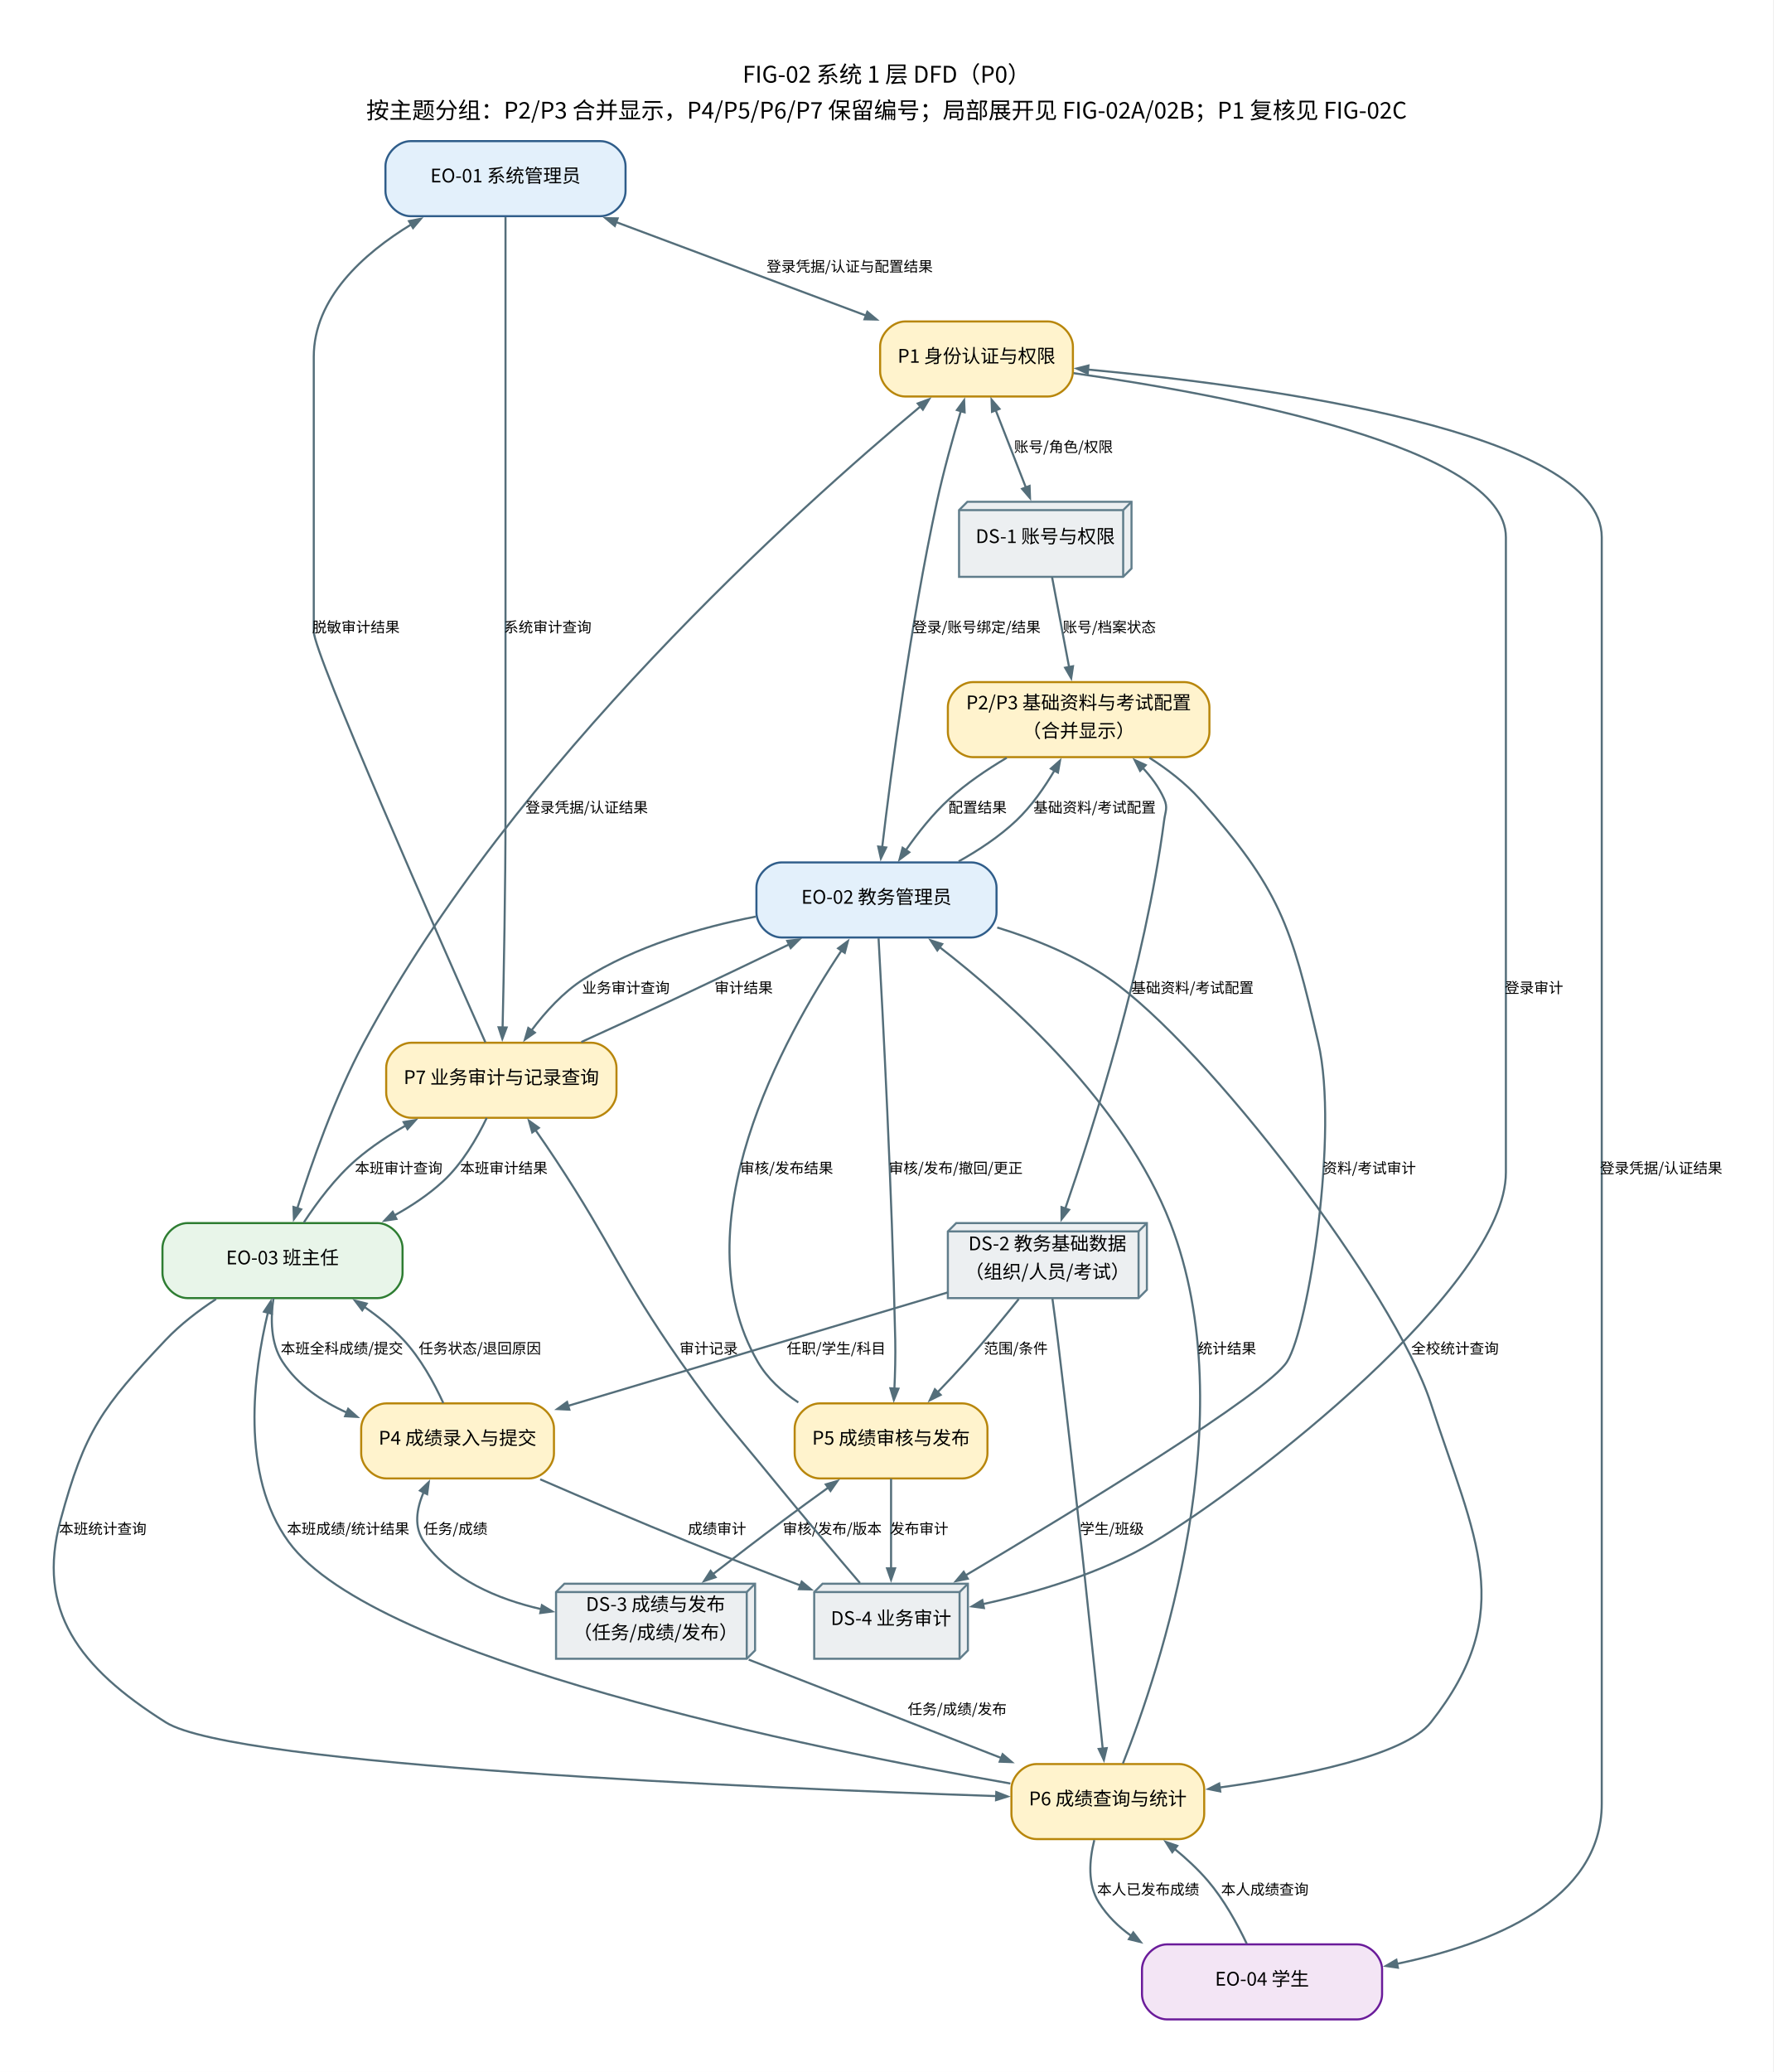
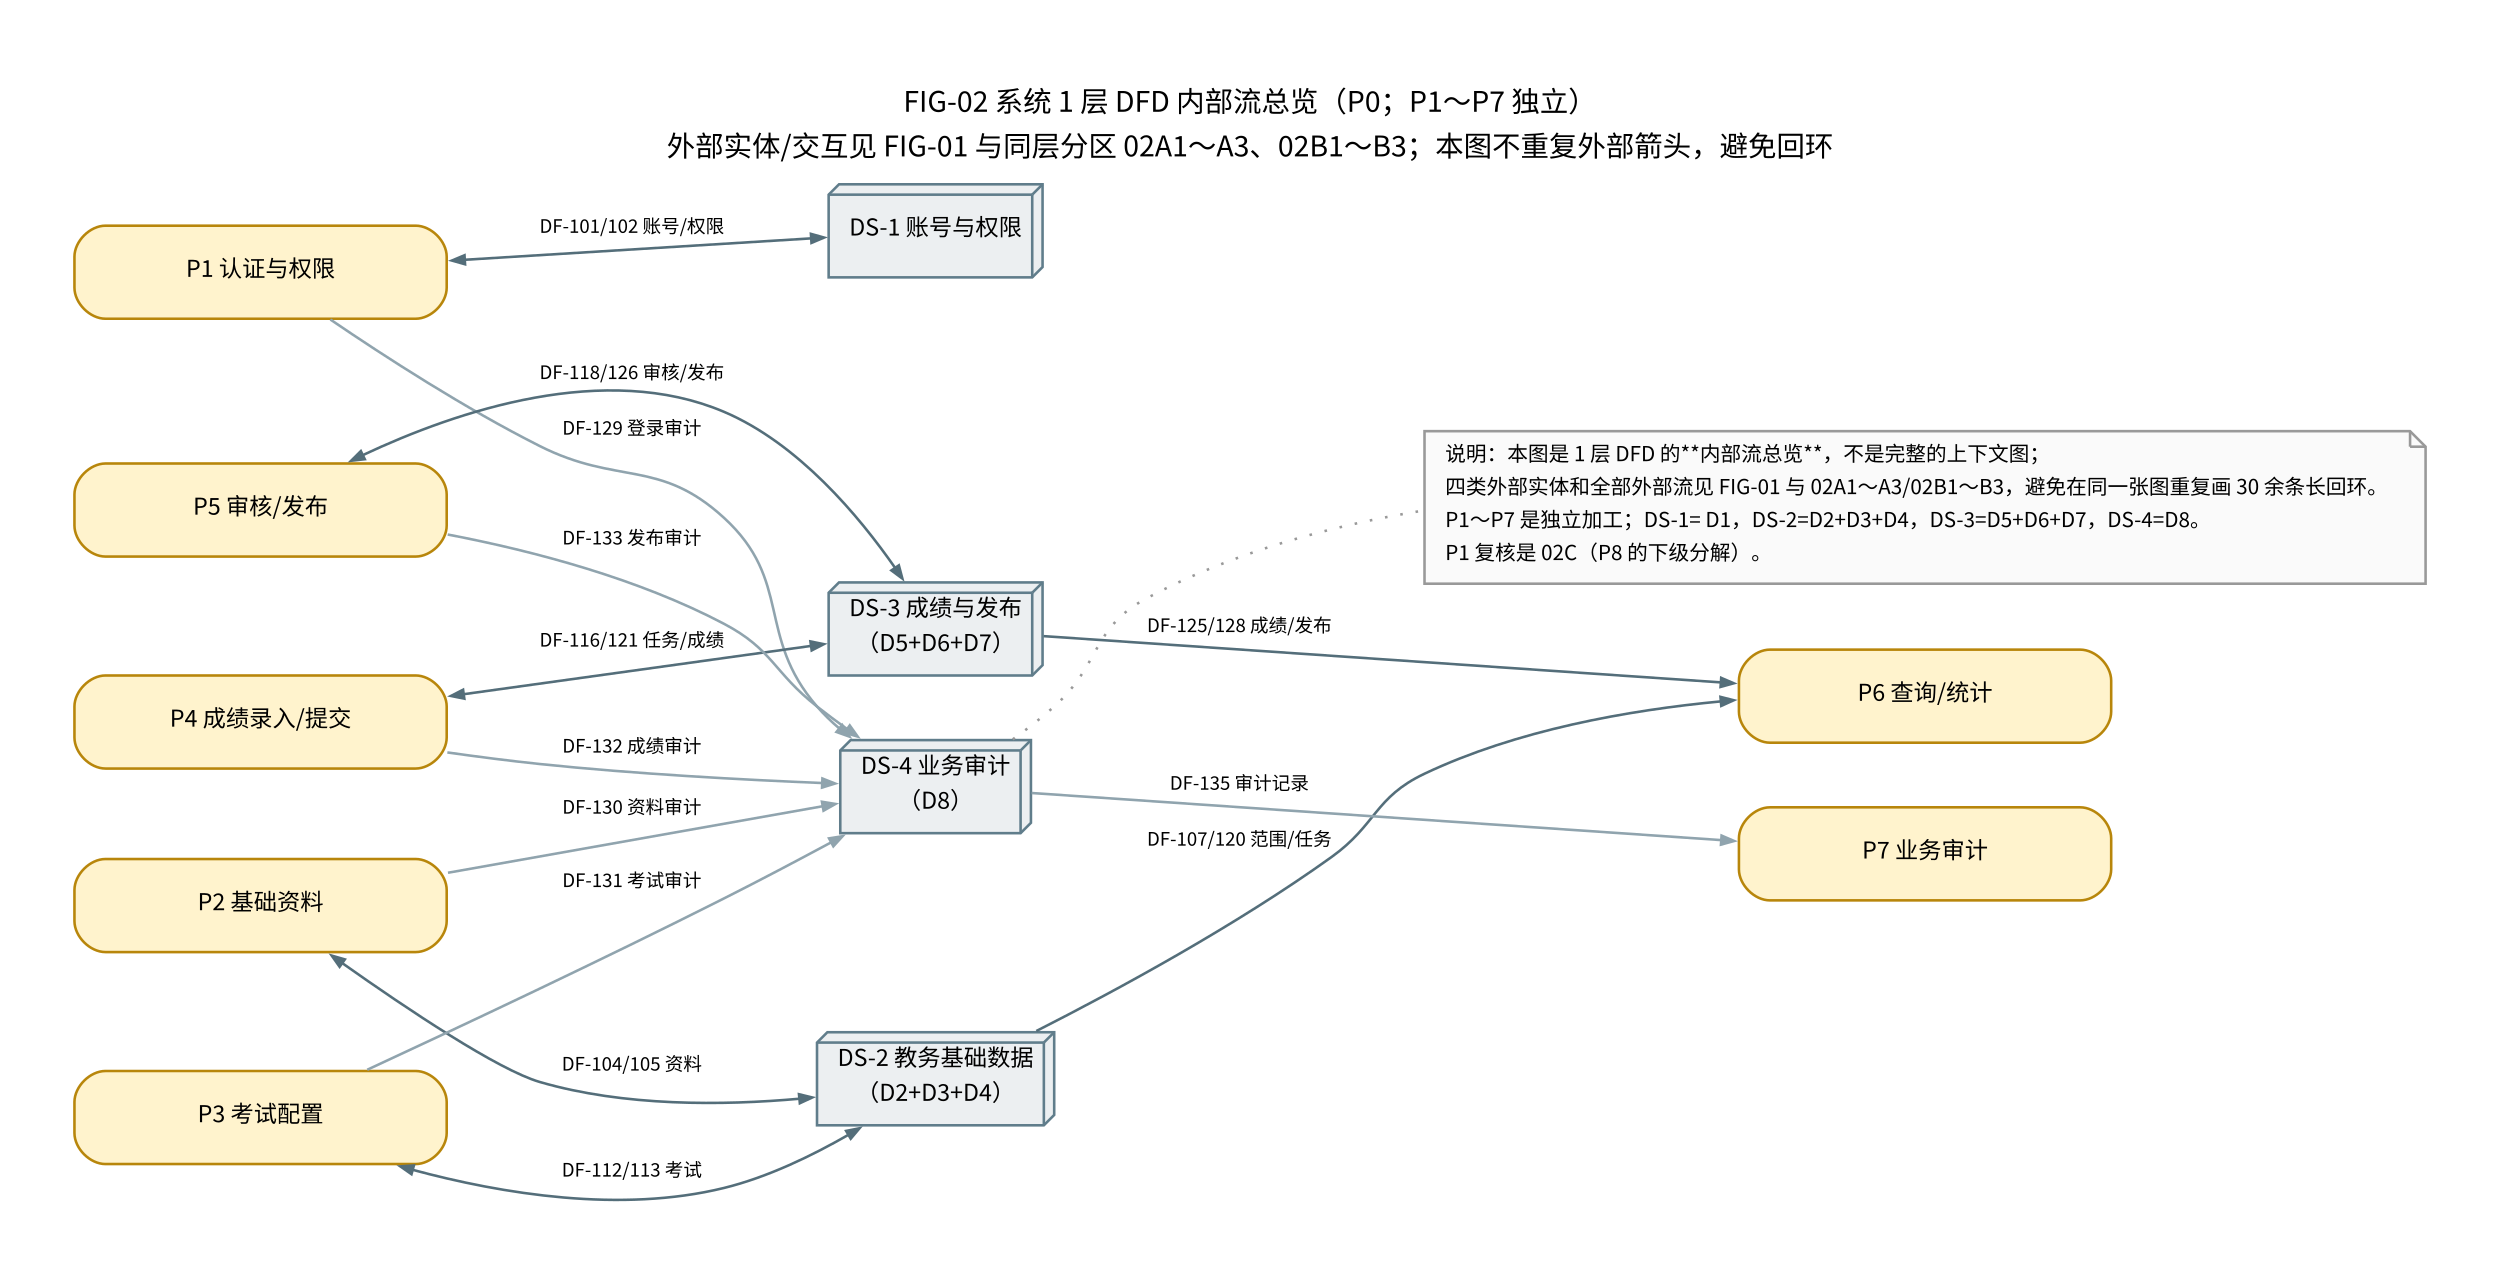
- <svg xmlns="http://www.w3.org/2000/svg" width="2600pt" height="3037pt" viewBox="0.00 0.00 2600.00 3037.00">
-   <g id="graph0" class="graph" transform="scale(3.05556 3.05556) rotate(0) translate(25.2 968.7)">
-     <polygon fill="white" stroke="none" points="-25.2,25.2 -25.2,-968.7 825.55,-968.7 825.55,25.2 -25.2,25.2" />
-     <text xml:space="preserve" text-anchor="middle" x="400.17" y="-929.05" font-family="Noto Sans CJK SC" font-size="11.00">FIG-02 系统 1 层 DFD（P0）</text>
-     <text xml:space="preserve" text-anchor="middle" x="400.17" y="-911.8" font-family="Noto Sans CJK SC" font-size="11.00">按主题分组：P2/P3 合并显示，P4/P5/P6/P7 保留编号；局部展开见 FIG-02A/02B；P1 复核见 FIG-02C</text>
+ <svg xmlns="http://www.w3.org/2000/svg" width="2955pt" height="1507pt" viewBox="0.00 0.00 2955.00 1507.00">
+   <g id="graph0" class="graph" transform="scale(3.05556 3.05556) rotate(0) translate(28.8 464.44)">
+     <polygon fill="white" stroke="none" points="-28.8,28.8 -28.8,-464.44 938.3,-464.44 938.3,28.8 -28.8,28.8" />
+     <text xml:space="preserve" text-anchor="middle" x="454.75" y="-421.19" font-family="Noto Sans CJK SC" font-size="11.00">FIG-02 系统 1 层 DFD 内部流总览（P0；P1～P7 独立）</text>
+     <text xml:space="preserve" text-anchor="middle" x="454.75" y="-403.94" font-family="Noto Sans CJK SC" font-size="11.00">外部实体/交互见 FIG-01 与同层分区 02A1～A3、02B1～B3；本图不重复外部箭头，避免回环</text>
    <g id="node1" class="node">
-       <path fill="#e3f0fb" stroke="#2f5d8a" d="M262.95,-901C262.95,-901 171.75,-901 171.75,-901 165.75,-901 159.75,-895 159.75,-889 159.75,-889 159.75,-877 159.75,-877 159.75,-871 165.75,-865 171.75,-865 171.75,-865 262.95,-865 262.95,-865 268.95,-865 274.95,-871 274.95,-877 274.95,-877 274.95,-889 274.95,-889 274.95,-895 268.95,-901 262.95,-901" />
-       <text xml:space="preserve" text-anchor="middle" x="217.35" y="-881.2" font-family="Noto Sans CJK SC" font-size="9.00">EO-01 系统管理员</text>
+       <path fill="#fff3cd" stroke="#b8860b" d="M132,-377.14C132,-377.14 12,-377.14 12,-377.14 6,-377.14 0,-371.14 0,-365.14 0,-365.14 0,-353.14 0,-353.14 0,-347.14 6,-341.14 12,-341.14 12,-341.14 132,-341.14 132,-341.14 138,-341.14 144,-347.14 144,-353.14 144,-353.14 144,-365.14 144,-365.14 144,-371.14 138,-377.14 132,-377.14" />
+       <text xml:space="preserve" text-anchor="middle" x="72" y="-357.34" font-family="Noto Sans CJK SC" font-size="9.00">P1 认证与权限</text>
+     </g>
+     <g id="node8" class="node">
+       <polygon fill="#eceff1" stroke="#607d8b" points="374.5,-393.14 295.75,-393.14 291.75,-389.14 291.75,-357.14 370.5,-357.14 374.5,-361.14 374.5,-393.14" />
+       <polyline fill="none" stroke="#607d8b" points="370.5,-389.14 291.75,-389.14" />
+       <polyline fill="none" stroke="#607d8b" points="370.5,-389.14 370.5,-357.14" />
+       <polyline fill="none" stroke="#607d8b" points="370.5,-389.14 374.5,-393.14" />
+       <text xml:space="preserve" text-anchor="middle" x="333.12" y="-373.34" font-family="Noto Sans CJK SC" font-size="9.00">DS-1 账号与权限</text>
+     </g>
+     <g id="edge1" class="edge">
+       <path fill="none" stroke="#546e7a" d="M150.95,-363.95C194.68,-366.65 247.8,-369.93 285.17,-372.24" />
+       <polygon fill="#546e7a" stroke="#546e7a" points="151.1,-362.21 146,-363.65 150.89,-365.7 151.1,-362.21" />
+       <polygon fill="#546e7a" stroke="#546e7a" points="284.89,-373.97 289.99,-372.54 285.11,-370.48 284.89,-373.97" />
+       <text xml:space="preserve" text-anchor="middle" x="215.62" y="-374.37" font-family="Noto Sans CJK SC" font-size="7.20">DF-101/102 账号/权限</text>
+     </g>
+     <g id="node11" class="node">
+       <polygon fill="#eceff1" stroke="#607d8b" points="370,-178.14 300.25,-178.14 296.25,-174.14 296.25,-142.14 366,-142.14 370,-146.14 370,-178.14" />
+       <polyline fill="none" stroke="#607d8b" points="366,-174.14 296.25,-174.14" />
+       <polyline fill="none" stroke="#607d8b" points="366,-174.14 366,-142.14" />
+       <polyline fill="none" stroke="#607d8b" points="366,-174.14 370,-178.14" />
+       <text xml:space="preserve" text-anchor="middle" x="333.12" y="-165.09" font-family="Noto Sans CJK SC" font-size="9.00">DS-4 业务审计</text>
+       <text xml:space="preserve" text-anchor="middle" x="333.12" y="-151.59" font-family="Noto Sans CJK SC" font-size="9.00">（D8）</text>
+     </g>
+     <g id="edge8" class="edge">
+       <path fill="none" stroke="#90a4ae" d="M99.01,-340.83C120.19,-326.41 151.19,-306.39 180,-291.89 210.36,-276.61 226.2,-287.1 251.25,-264.14 277.91,-239.69 263.61,-218.52 287.25,-191.14 289.85,-188.13 292.8,-185.27 295.93,-182.6" />
+       <polygon fill="#90a4ae" stroke="#90a4ae" points="296.97,-184 299.77,-179.5 294.77,-181.28 296.97,-184" />
+       <text xml:space="preserve" text-anchor="middle" x="215.62" y="-296.3" font-family="Noto Sans CJK SC" font-size="7.20">DF-129 登录审计</text>
+     </g>
+     <g id="node2" class="node">
+       <path fill="#fff3cd" stroke="#b8860b" d="M132,-132.14C132,-132.14 12,-132.14 12,-132.14 6,-132.14 0,-126.14 0,-120.14 0,-120.14 0,-108.14 0,-108.14 0,-102.14 6,-96.14 12,-96.14 12,-96.14 132,-96.14 132,-96.14 138,-96.14 144,-102.14 144,-108.14 144,-108.14 144,-120.14 144,-120.14 144,-126.14 138,-132.14 132,-132.14" />
+       <text xml:space="preserve" text-anchor="middle" x="72" y="-112.34" font-family="Noto Sans CJK SC" font-size="9.00">P2 基础资料</text>
+     </g>
+     <g id="node9" class="node">
+       <polygon fill="#eceff1" stroke="#607d8b" points="379,-65.14 291.25,-65.14 287.25,-61.14 287.25,-29.14 375,-29.14 379,-33.14 379,-65.14" />
+       <polyline fill="none" stroke="#607d8b" points="375,-61.14 287.25,-61.14" />
+       <polyline fill="none" stroke="#607d8b" points="375,-61.14 375,-29.14" />
+       <polyline fill="none" stroke="#607d8b" points="375,-61.14 379,-65.14" />
+       <text xml:space="preserve" text-anchor="middle" x="333.12" y="-52.09" font-family="Noto Sans CJK SC" font-size="9.00">DS-2 教务基础数据</text>
+       <text xml:space="preserve" text-anchor="middle" x="333.12" y="-38.59" font-family="Noto Sans CJK SC" font-size="9.00">（D2+D3+D4）</text>
+     </g>
+     <g id="edge2" class="edge">
+       <path fill="none" stroke="#546e7a" d="M103.58,-91.88C129.14,-73.81 163.91,-50.58 180,-45.89 212.55,-36.39 250.7,-36.73 280.66,-39.43" />
+       <polygon fill="#546e7a" stroke="#546e7a" points="102.57,-90.45 99.51,-94.78 104.6,-93.31 102.57,-90.45" />
+       <polygon fill="#546e7a" stroke="#546e7a" points="280.27,-41.15 285.42,-39.9 280.61,-37.67 280.27,-41.15" />
+       <text xml:space="preserve" text-anchor="middle" x="215.62" y="-50.3" font-family="Noto Sans CJK SC" font-size="7.20">DF-104/105 资料</text>
+     </g>
+     <g id="edge9" class="edge">
+       <path fill="none" stroke="#90a4ae" d="M144.49,-126.83C191.13,-135.11 250.43,-145.64 289.75,-152.62" />
+       <polygon fill="#90a4ae" stroke="#90a4ae" points="289.16,-154.29 294.39,-153.44 289.77,-150.84 289.16,-154.29" />
+       <text xml:space="preserve" text-anchor="middle" x="215.62" y="-149.67" font-family="Noto Sans CJK SC" font-size="7.20">DF-130 资料审计</text>
+     </g>
+     <g id="node3" class="node">
+       <path fill="#fff3cd" stroke="#b8860b" d="M132,-50.14C132,-50.14 12,-50.14 12,-50.14 6,-50.14 0,-44.14 0,-38.14 0,-38.14 0,-26.14 0,-26.14 0,-20.14 6,-14.14 12,-14.14 12,-14.14 132,-14.14 132,-14.14 138,-14.14 144,-20.14 144,-26.14 144,-26.14 144,-38.14 144,-38.14 144,-44.14 138,-50.14 132,-50.14" />
+       <text xml:space="preserve" text-anchor="middle" x="72" y="-30.34" font-family="Noto Sans CJK SC" font-size="9.00">P3 考试配置</text>
+     </g>
+     <g id="edge3" class="edge">
+       <path fill="none" stroke="#546e7a" d="M130.56,-11.98C165.73,-2.47 211.44,4.88 251.25,-4.89 268.09,-9.02 285.32,-17.35 299.52,-25.52" />
+       <polygon fill="#546e7a" stroke="#546e7a" points="130.38,-10.22 126.03,-13.25 131.31,-13.59 130.38,-10.22" />
+       <polygon fill="#546e7a" stroke="#546e7a" points="298.51,-26.96 303.7,-27.99 300.29,-23.94 298.51,-26.96" />
+       <text xml:space="preserve" text-anchor="middle" x="215.62" y="-9.3" font-family="Noto Sans CJK SC" font-size="7.20">DF-112/113 考试</text>
+     </g>
+     <g id="edge10" class="edge">
+       <path fill="none" stroke="#90a4ae" d="M113.26,-50.62C149.56,-67.44 204.29,-93.19 251.25,-116.89 264.93,-123.79 279.76,-131.62 292.93,-138.7" />
+       <polygon fill="#90a4ae" stroke="#90a4ae" points="291.91,-140.13 297.14,-140.96 293.57,-137.05 291.91,-140.13" />
+       <text xml:space="preserve" text-anchor="middle" x="215.62" y="-121.3" font-family="Noto Sans CJK SC" font-size="7.20">DF-131 考试审计</text>
+     </g>
+     <g id="node4" class="node">
+       <path fill="#fff3cd" stroke="#b8860b" d="M132,-203.14C132,-203.14 12,-203.14 12,-203.14 6,-203.14 0,-197.14 0,-191.14 0,-191.14 0,-179.14 0,-179.14 0,-173.14 6,-167.14 12,-167.14 12,-167.14 132,-167.14 132,-167.14 138,-167.14 144,-173.14 144,-179.14 144,-179.14 144,-191.14 144,-191.14 144,-197.14 138,-203.14 132,-203.14" />
+       <text xml:space="preserve" text-anchor="middle" x="72" y="-183.34" font-family="Noto Sans CJK SC" font-size="9.00">P4 成绩录入/提交</text>
+     </g>
+     <g id="node10" class="node">
+       <polygon fill="#eceff1" stroke="#607d8b" points="374.5,-239.14 295.75,-239.14 291.75,-235.14 291.75,-203.14 370.5,-203.14 374.5,-207.14 374.5,-239.14" />
+       <polyline fill="none" stroke="#607d8b" points="370.5,-235.14 291.75,-235.14" />
+       <polyline fill="none" stroke="#607d8b" points="370.5,-235.14 370.5,-203.14" />
+       <polyline fill="none" stroke="#607d8b" points="370.5,-235.14 374.5,-239.14" />
+       <text xml:space="preserve" text-anchor="middle" x="333.12" y="-226.09" font-family="Noto Sans CJK SC" font-size="9.00">DS-3 成绩与发布</text>
+       <text xml:space="preserve" text-anchor="middle" x="333.12" y="-212.59" font-family="Noto Sans CJK SC" font-size="9.00">（D5+D6+D7）</text>
+     </g>
+     <g id="edge4" class="edge">
+       <path fill="none" stroke="#546e7a" d="M150.32,-195.87C181.65,-200.22 218.18,-205.29 251.25,-209.89 262.17,-211.4 273.91,-213.04 284.97,-214.58" />
+       <polygon fill="#546e7a" stroke="#546e7a" points="150.82,-194.17 145.63,-195.22 150.34,-197.64 150.82,-194.17" />
+       <polygon fill="#546e7a" stroke="#546e7a" points="284.7,-216.31 289.9,-215.26 285.19,-212.84 284.7,-216.31" />
+       <text xml:space="preserve" text-anchor="middle" x="215.62" y="-214.3" font-family="Noto Sans CJK SC" font-size="7.20">DF-116/121 任务/成绩</text>
+     </g>
+     <g id="edge11" class="edge">
+       <path fill="none" stroke="#90a4ae" d="M144.25,-173.37C156.16,-171.68 168.41,-170.1 180,-168.89 216.85,-165.04 258.9,-162.78 289.44,-161.53" />
+       <polygon fill="#90a4ae" stroke="#90a4ae" points="289.34,-163.28 294.27,-161.34 289.2,-159.79 289.34,-163.28" />
+       <text xml:space="preserve" text-anchor="middle" x="215.62" y="-173.3" font-family="Noto Sans CJK SC" font-size="7.20">DF-132 成绩审计</text>
    </g>
    <g id="node5" class="node">
-       <path fill="#fff3cd" stroke="#b8860b" d="M477.6,-814.5C477.6,-814.5 409.1,-814.5 409.1,-814.5 403.1,-814.5 397.1,-808.5 397.1,-802.5 397.1,-802.5 397.1,-790.5 397.1,-790.5 397.1,-784.5 403.1,-778.5 409.1,-778.5 409.1,-778.5 477.6,-778.5 477.6,-778.5 483.6,-778.5 489.6,-784.5 489.6,-790.5 489.6,-790.5 489.6,-802.5 489.6,-802.5 489.6,-808.5 483.6,-814.5 477.6,-814.5" />
-       <text xml:space="preserve" text-anchor="middle" x="443.35" y="-794.7" font-family="Noto Sans CJK SC" font-size="9.00">P1 身份认证与权限</text>
-     </g>
-     <g id="edge1" class="edge">
-       <path fill="none" stroke="#546e7a" d="M270.42,-862.16C306.69,-848.6 354.53,-830.71 390.7,-817.18" />
-       <polygon fill="#546e7a" stroke="#546e7a" points="269.8,-860.33 265.32,-864.06 271.15,-863.94 269.8,-860.33" />
-       <polygon fill="#546e7a" stroke="#546e7a" points="390.96,-819.14 395.44,-815.41 389.61,-815.54 390.96,-819.14" />
-       <text xml:space="preserve" text-anchor="middle" x="382.51" y="-838.35" font-family="Noto Sans CJK SC" font-size="7.00">登录凭据/认证与配置结果</text>
-     </g>
-     <g id="node10" class="node">
-       <path fill="#fff3cd" stroke="#b8860b" d="M258.6,-468.5C258.6,-468.5 172.1,-468.5 172.1,-468.5 166.1,-468.5 160.1,-462.5 160.1,-456.5 160.1,-456.5 160.1,-444.5 160.1,-444.5 160.1,-438.5 166.1,-432.5 172.1,-432.5 172.1,-432.5 258.6,-432.5 258.6,-432.5 264.6,-432.5 270.6,-438.5 270.6,-444.5 270.6,-444.5 270.6,-456.5 270.6,-456.5 270.6,-462.5 264.6,-468.5 258.6,-468.5" />
-       <text xml:space="preserve" text-anchor="middle" x="215.35" y="-448.7" font-family="Noto Sans CJK SC" font-size="9.00">P7 业务审计与记录查询</text>
+       <path fill="#fff3cd" stroke="#b8860b" d="M132,-285.14C132,-285.14 12,-285.14 12,-285.14 6,-285.14 0,-279.14 0,-273.14 0,-273.14 0,-261.14 0,-261.14 0,-255.14 6,-249.14 12,-249.14 12,-249.14 132,-249.14 132,-249.14 138,-249.14 144,-255.14 144,-261.14 144,-261.14 144,-273.14 144,-273.14 144,-279.14 138,-285.14 132,-285.14" />
+       <text xml:space="preserve" text-anchor="middle" x="72" y="-265.34" font-family="Noto Sans CJK SC" font-size="9.00">P5 审核/发布</text>
    </g>
    <g id="edge5" class="edge">
-       <path fill="none" stroke="#546e7a" d="M217.35,-864.52C217.35,-847.43 217.35,-820.68 217.35,-797.5 217.35,-797.5 217.35,-797.5 217.35,-579.25 217.35,-543.16 216.54,-501.34 215.95,-475.65" />
-       <polygon fill="#546e7a" stroke="#546e7a" points="217.88,-475.82 215.83,-470.37 214.03,-475.91 217.88,-475.82" />
-       <text xml:space="preserve" text-anchor="middle" x="237.6" y="-665.35" font-family="Noto Sans CJK SC" font-size="7.00">系统审计查询</text>
+       <path fill="none" stroke="#546e7a" d="M111.44,-288.33C148.44,-305.75 205.37,-324.65 251.25,-305.14 279.98,-292.92 303.44,-264.94 317.56,-244.62" />
+       <polygon fill="#546e7a" stroke="#546e7a" points="112.31,-286.8 107.04,-286.21 110.79,-289.95 112.31,-286.8" />
+       <polygon fill="#546e7a" stroke="#546e7a" points="318.91,-245.75 320.27,-240.62 316.02,-243.78 318.91,-245.75" />
+       <text xml:space="preserve" text-anchor="middle" x="215.62" y="-317.81" font-family="Noto Sans CJK SC" font-size="7.20">DF-118/126 审核/发布</text>
    </g>
-     <g id="node2" class="node">
-       <path fill="#e3f0fb" stroke="#2f5d8a" d="M440.95,-555C440.95,-555 349.75,-555 349.75,-555 343.75,-555 337.75,-549 337.75,-543 337.75,-543 337.75,-531 337.75,-531 337.75,-525 343.75,-519 349.75,-519 349.75,-519 440.95,-519 440.95,-519 446.95,-519 452.95,-525 452.95,-531 452.95,-531 452.95,-543 452.95,-543 452.95,-549 446.95,-555 440.95,-555" />
-       <text xml:space="preserve" text-anchor="middle" x="395.35" y="-535.2" font-family="Noto Sans CJK SC" font-size="9.00">EO-02 教务管理员</text>
-     </g>
-     <g id="edge2" class="edge">
-       <path fill="none" stroke="#546e7a" d="M398.08,-562.21C402.38,-598.48 411.59,-668.99 424.35,-728 427.53,-742.69 432.06,-758.92 435.9,-771.77" />
-       <polygon fill="#546e7a" stroke="#546e7a" points="400.01,-562.16 397.46,-556.92 396.19,-562.61 400.01,-562.16" />
-       <polygon fill="#546e7a" stroke="#546e7a" points="433.96,-772.01 437.4,-776.72 437.64,-770.9 433.96,-772.01" />
-       <text xml:space="preserve" text-anchor="middle" x="443.37" y="-665.35" font-family="Noto Sans CJK SC" font-size="7.00">登录/账号绑定/结果</text>
+     <g id="edge12" class="edge">
+       <path fill="none" stroke="#90a4ae" d="M144.39,-257.67C178.18,-251.19 218.25,-240.5 251.25,-223.14 270.2,-213.17 270.41,-204.36 287.25,-191.14 291.02,-188.18 295.05,-185.18 299.1,-182.26" />
+       <polygon fill="#90a4ae" stroke="#90a4ae" points="299.91,-183.83 302.98,-179.51 297.89,-180.98 299.91,-183.83" />
+       <text xml:space="preserve" text-anchor="middle" x="215.62" y="-253.81" font-family="Noto Sans CJK SC" font-size="7.20">DF-133 发布审计</text>
    </g>
    <g id="node6" class="node">
-       <path fill="#fff3cd" stroke="#b8860b" d="M543.1,-641.5C543.1,-641.5 441.6,-641.5 441.6,-641.5 435.6,-641.5 429.6,-635.5 429.6,-629.5 429.6,-629.5 429.6,-617.5 429.6,-617.5 429.6,-611.5 435.6,-605.5 441.6,-605.5 441.6,-605.5 543.1,-605.5 543.1,-605.5 549.1,-605.5 555.1,-611.5 555.1,-617.5 555.1,-617.5 555.1,-629.5 555.1,-629.5 555.1,-635.5 549.1,-641.5 543.1,-641.5" />
-       <text xml:space="preserve" text-anchor="middle" x="492.35" y="-628.45" font-family="Noto Sans CJK SC" font-size="9.00">P2/P3 基础资料与考试配置</text>
-       <text xml:space="preserve" text-anchor="middle" x="492.35" y="-614.95" font-family="Noto Sans CJK SC" font-size="9.00">（合并显示）</text>
+       <path fill="#fff3cd" stroke="#b8860b" d="M775.88,-213.14C775.88,-213.14 655.88,-213.14 655.88,-213.14 649.88,-213.14 643.88,-207.14 643.88,-201.14 643.88,-201.14 643.88,-189.14 643.88,-189.14 643.88,-183.14 649.88,-177.14 655.88,-177.14 655.88,-177.14 775.88,-177.14 775.88,-177.14 781.88,-177.14 787.88,-183.14 787.88,-189.14 787.88,-189.14 787.88,-201.14 787.88,-201.14 787.88,-207.14 781.88,-213.14 775.88,-213.14" />
+       <text xml:space="preserve" text-anchor="middle" x="715.88" y="-193.34" font-family="Noto Sans CJK SC" font-size="9.00">P6 查询/统计</text>
    </g>
-     <g id="edge11" class="edge">
-       <path fill="none" stroke="#546e7a" d="M434.79,-555.49C444.46,-560.88 454.32,-567.43 462.35,-575 469.73,-581.96 476.06,-591.1 480.99,-599.51" />
-       <polygon fill="#546e7a" stroke="#546e7a" points="479.05,-600 483.42,-603.85 482.41,-598.11 479.05,-600" />
-       <text xml:space="preserve" text-anchor="middle" x="500.01" y="-578.85" font-family="Noto Sans CJK SC" font-size="7.00">基础资料/考试配置</text>
+     <g id="node7" class="node">
+       <path fill="#fff3cd" stroke="#b8860b" d="M775.88,-152.14C775.88,-152.14 655.88,-152.14 655.88,-152.14 649.88,-152.14 643.88,-146.14 643.88,-140.14 643.88,-140.14 643.88,-128.14 643.88,-128.14 643.88,-122.14 649.88,-116.14 655.88,-116.14 655.88,-116.14 775.88,-116.14 775.88,-116.14 781.88,-116.14 787.88,-122.14 787.88,-128.14 787.88,-128.14 787.88,-140.14 787.88,-140.14 787.88,-146.14 781.88,-152.14 775.88,-152.14" />
+       <text xml:space="preserve" text-anchor="middle" x="715.88" y="-132.34" font-family="Noto Sans CJK SC" font-size="9.00">P7 业务审计</text>
    </g>
-     <g id="node8" class="node">
-       <path fill="#fff3cd" stroke="#b8860b" d="M436.6,-295.5C436.6,-295.5 368.1,-295.5 368.1,-295.5 362.1,-295.5 356.1,-289.5 356.1,-283.5 356.1,-283.5 356.1,-271.5 356.1,-271.5 356.1,-265.5 362.1,-259.5 368.1,-259.5 368.1,-259.5 436.6,-259.5 436.6,-259.5 442.6,-259.5 448.6,-265.5 448.6,-271.5 448.6,-271.5 448.6,-283.5 448.6,-283.5 448.6,-289.5 442.6,-295.5 436.6,-295.5" />
-       <text xml:space="preserve" text-anchor="middle" x="402.35" y="-275.7" font-family="Noto Sans CJK SC" font-size="9.00">P5 成绩审核与发布</text>
+     <g id="edge6" class="edge">
+       <path fill="none" stroke="#546e7a" d="M372.08,-65.6C403.72,-81.67 449.41,-106.48 486.25,-132.89 503.71,-145.4 502.84,-155.94 522.25,-165.14 557.81,-181.99 600.81,-189.72 637.15,-193.14" />
+       <polygon fill="#546e7a" stroke="#546e7a" points="636.74,-194.86 641.88,-193.56 637.05,-191.38 636.74,-194.86" />
+       <text xml:space="preserve" text-anchor="middle" x="450.62" y="-137.3" font-family="Noto Sans CJK SC" font-size="7.20">DF-107/120 范围/任务</text>
+     </g>
+     <g id="edge7" class="edge">
+       <path fill="none" stroke="#546e7a" d="M374.87,-218.36C437.32,-214.09 557.8,-205.86 637.27,-200.44" />
+       <polygon fill="#546e7a" stroke="#546e7a" points="637.02,-202.21 641.89,-200.12 636.78,-198.72 637.02,-202.21" />
+       <text xml:space="preserve" text-anchor="middle" x="450.62" y="-219.93" font-family="Noto Sans CJK SC" font-size="7.20">DF-125/128 成绩/发布</text>
    </g>
    <g id="edge13" class="edge">
-       <path fill="none" stroke="#546e7a" d="M396.35,-518.58C398.36,-482.62 402.82,-397.51 404.35,-326 404.51,-318.29 404.29,-309.89 403.94,-302.32" />
-       <polygon fill="#546e7a" stroke="#546e7a" points="405.88,-302.55 403.68,-297.16 402.04,-302.75 405.88,-302.55" />
-       <text xml:space="preserve" text-anchor="middle" x="433.38" y="-405.85" font-family="Noto Sans CJK SC" font-size="7.00">审核/发布/撤回/更正</text>
-     </g>
-     <g id="node9" class="node">
-       <path fill="#fff3cd" stroke="#b8860b" d="M540.6,-122.5C540.6,-122.5 472.1,-122.5 472.1,-122.5 466.1,-122.5 460.1,-116.5 460.1,-110.5 460.1,-110.5 460.1,-98.5 460.1,-98.5 460.1,-92.5 466.1,-86.5 472.1,-86.5 472.1,-86.5 540.6,-86.5 540.6,-86.5 546.6,-86.5 552.6,-92.5 552.6,-98.5 552.6,-98.5 552.6,-110.5 552.6,-110.5 552.6,-116.5 546.6,-122.5 540.6,-122.5" />
-       <text xml:space="preserve" text-anchor="middle" x="506.35" y="-102.7" font-family="Noto Sans CJK SC" font-size="9.00">P6 成绩查询与统计</text>
-     </g>
-     <g id="edge15" class="edge">
-       <path fill="none" stroke="#546e7a" d="M453.29,-523.78C471.64,-518.16 491.3,-510.18 507.35,-499 553.89,-466.59 643.83,-349.44 661.35,-295.5 682.36,-230.83 703.48,-195.87 661.35,-142.5 648.75,-126.54 599.51,-116.71 559.87,-111.23" />
-       <polygon fill="#546e7a" stroke="#546e7a" points="560.3,-109.35 554.6,-110.52 559.79,-113.16 560.3,-109.35" />
-       <text xml:space="preserve" text-anchor="middle" x="672.93" y="-319.35" font-family="Noto Sans CJK SC" font-size="7.00">全校统计查询</text>
-     </g>
-     <g id="edge7" class="edge">
-       <path fill="none" stroke="#546e7a" d="M337.39,-529.01C310.69,-523.79 279.53,-514.72 254.85,-499 245.05,-492.76 236.48,-483.3 229.84,-474.46" />
-       <polygon fill="#546e7a" stroke="#546e7a" points="231.42,-473.36 226.65,-470.01 228.29,-475.6 231.42,-473.36" />
-       <text xml:space="preserve" text-anchor="middle" x="275.1" y="-492.35" font-family="Noto Sans CJK SC" font-size="7.00">业务审计查询</text>
-     </g>
-     <g id="node3" class="node">
-       <path fill="#e8f5e9" stroke="#2e7d32" d="M155.95,-382C155.95,-382 64.75,-382 64.75,-382 58.75,-382 52.75,-376 52.75,-370 52.75,-370 52.75,-358 52.75,-358 52.75,-352 58.75,-346 64.75,-346 64.75,-346 155.95,-346 155.95,-346 161.95,-346 167.95,-352 167.95,-358 167.95,-358 167.95,-370 167.95,-370 167.95,-376 161.95,-382 155.95,-382" />
-       <text xml:space="preserve" text-anchor="middle" x="110.35" y="-362.2" font-family="Noto Sans CJK SC" font-size="9.00">EO-03 班主任</text>
-     </g>
-     <g id="edge3" class="edge">
-       <path fill="none" stroke="#546e7a" d="M117.43,-389.03C124.21,-410.52 135.46,-442.53 149.35,-468.5 220.85,-602.19 358.35,-725.25 416.41,-773.71" />
-       <polygon fill="#546e7a" stroke="#546e7a" points="119.3,-388.58 115.83,-383.89 115.62,-389.72 119.3,-388.58" />
-       <polygon fill="#546e7a" stroke="#546e7a" points="415.16,-775.17 420.62,-777.2 417.61,-772.21 415.16,-775.17" />
-       <text xml:space="preserve" text-anchor="middle" x="256.32" y="-578.85" font-family="Noto Sans CJK SC" font-size="7.00">登录凭据/认证结果</text>
-     </g>
-     <g id="node7" class="node">
-       <path fill="#fff3cd" stroke="#b8860b" d="M228.6,-295.5C228.6,-295.5 160.1,-295.5 160.1,-295.5 154.1,-295.5 148.1,-289.5 148.1,-283.5 148.1,-283.5 148.1,-271.5 148.1,-271.5 148.1,-265.5 154.1,-259.5 160.1,-259.5 160.1,-259.5 228.6,-259.5 228.6,-259.5 234.6,-259.5 240.6,-265.5 240.6,-271.5 240.6,-271.5 240.6,-283.5 240.6,-283.5 240.6,-289.5 234.6,-295.5 228.6,-295.5" />
-       <text xml:space="preserve" text-anchor="middle" x="194.35" y="-275.7" font-family="Noto Sans CJK SC" font-size="9.00">P4 成绩录入与提交</text>
-     </g>
-     <g id="edge17" class="edge">
-       <path fill="none" stroke="#546e7a" d="M106.02,-345.88C104.58,-336.22 104.58,-324.34 110.35,-315.5 117.61,-304.36 129.07,-296.55 141.21,-291.09" />
-       <polygon fill="#546e7a" stroke="#546e7a" points="141.86,-292.9 146.21,-289.02 140.39,-289.34 141.86,-292.9" />
-       <text xml:space="preserve" text-anchor="middle" x="138.85" y="-319.35" font-family="Noto Sans CJK SC" font-size="7.00">本班全科成绩/提交</text>
-     </g>
-     <g id="edge19" class="edge">
-       <path fill="none" stroke="#546e7a" d="M78.46,-345.54C70.02,-340 61.32,-333.36 54.35,-326 23.76,-293.66 15.47,-282.47 3.85,-239.5 -7.85,-196.26 12.45,-168.89 54.35,-142.5 87.39,-121.69 340.57,-110.92 452.93,-107.12" />
-       <polygon fill="#546e7a" stroke="#546e7a" points="452.85,-109.05 458.28,-106.94 452.72,-105.2 452.85,-109.05" />
-       <text xml:space="preserve" text-anchor="middle" x="24.1" y="-232.85" font-family="Noto Sans CJK SC" font-size="7.00">本班统计查询</text>
-     </g>
-     <g id="edge9" class="edge">
-       <path fill="none" stroke="#546e7a" d="M120.6,-382.31C126.97,-392.04 135.85,-403.92 145.85,-412.5 153.01,-418.65 161.37,-424.17 169.76,-428.96" />
-       <polygon fill="#546e7a" stroke="#546e7a" points="168.48,-430.45 174.23,-431.42 170.34,-427.08 168.48,-430.45" />
-       <text xml:space="preserve" text-anchor="middle" x="166.1" y="-405.85" font-family="Noto Sans CJK SC" font-size="7.00">本班审计查询</text>
-     </g>
-     <g id="node4" class="node">
-       <path fill="#f3e5f5" stroke="#6a1b9a" d="M625.95,-36C625.95,-36 534.75,-36 534.75,-36 528.75,-36 522.75,-30 522.75,-24 522.75,-24 522.75,-12 522.75,-12 522.75,-6 528.75,0 534.75,0 534.75,0 625.95,0 625.95,0 631.95,0 637.95,-6 637.95,-12 637.95,-12 637.95,-24 637.95,-24 637.95,-30 631.95,-36 625.95,-36" />
-       <text xml:space="preserve" text-anchor="middle" x="580.35" y="-16.2" font-family="Noto Sans CJK SC" font-size="9.00">EO-04 学生</text>
-     </g>
-     <g id="edge4" class="edge">
-       <path fill="none" stroke="#546e7a" d="M644.93,-26.65C690.46,-36.07 743.35,-57.02 743.35,-103.5 743.35,-711 743.35,-711 743.35,-711 743.35,-761.64 582.96,-783.4 496.73,-791.44" />
-       <polygon fill="#546e7a" stroke="#546e7a" points="645.53,-24.81 639.76,-25.64 644.79,-28.59 645.53,-24.81" />
-       <polygon fill="#546e7a" stroke="#546e7a" points="496.7,-789.51 491.4,-791.93 497.05,-793.35 496.7,-789.51" />
-       <text xml:space="preserve" text-anchor="middle" x="771.85" y="-405.85" font-family="Noto Sans CJK SC" font-size="7.00">登录凭据/认证结果</text>
-     </g>
-     <g id="edge21" class="edge">
-       <path fill="none" stroke="#546e7a" d="M573,-36.34C568.47,-45.85 562.05,-57.5 554.35,-66.5 549.64,-72.01 543.98,-77.23 538.24,-81.93" />
-       <polygon fill="#546e7a" stroke="#546e7a" points="537.28,-80.23 534.15,-85.15 539.66,-83.26 537.28,-80.23" />
-       <text xml:space="preserve" text-anchor="middle" x="581.68" y="-59.85" font-family="Noto Sans CJK SC" font-size="7.00">本人成绩查询</text>
-     </g>
-     <g id="node11" class="node">
-       <polygon fill="#eceff1" stroke="#607d8b" points="517.72,-728 438.97,-728 434.97,-724 434.97,-692 513.72,-692 517.72,-696 517.72,-728" />
-       <polyline fill="none" stroke="#607d8b" points="513.72,-724 434.97,-724" />
-       <polyline fill="none" stroke="#607d8b" points="513.72,-724 513.72,-692" />
-       <polyline fill="none" stroke="#607d8b" points="513.72,-724 517.72,-728" />
-       <text xml:space="preserve" text-anchor="middle" x="476.35" y="-708.2" font-family="Noto Sans CJK SC" font-size="9.00">DS-1 账号与权限</text>
-     </g>
-     <g id="edge23" class="edge">
-       <path fill="none" stroke="#546e7a" d="M452.56,-771.92C457.07,-760.37 462.49,-746.48 467.02,-734.89" />
-       <polygon fill="#546e7a" stroke="#546e7a" points="450.79,-771.17 450.58,-776.99 454.37,-772.57 450.79,-771.17" />
-       <polygon fill="#546e7a" stroke="#546e7a" points="468.81,-735.6 469.02,-729.77 465.22,-734.2 468.81,-735.6" />
-       <text xml:space="preserve" text-anchor="middle" x="485.07" y="-751.85" font-family="Noto Sans CJK SC" font-size="7.00">账号/角色/权限</text>
-     </g>
-     <g id="node14" class="node">
-       <polygon fill="#eceff1" stroke="#607d8b" points="439.22,-209 369.47,-209 365.47,-205 365.47,-173 435.22,-173 439.22,-177 439.22,-209" />
-       <polyline fill="none" stroke="#607d8b" points="435.22,-205 365.47,-205" />
-       <polyline fill="none" stroke="#607d8b" points="435.22,-205 435.22,-173" />
-       <polyline fill="none" stroke="#607d8b" points="435.22,-205 439.22,-209" />
-       <text xml:space="preserve" text-anchor="middle" x="402.35" y="-189.2" font-family="Noto Sans CJK SC" font-size="9.00">DS-4 业务审计</text>
-     </g>
-     <g id="edge32" class="edge">
-       <path fill="none" stroke="#546e7a" d="M489.94,-789.7C563.26,-779.24 697.35,-754.22 697.35,-711 697.35,-711 697.35,-711 697.35,-406.25 697.35,-351.83 575.04,-256.96 528.35,-229 503.21,-213.94 471.56,-204.68 446.27,-199.19" />
-       <polygon fill="#546e7a" stroke="#546e7a" points="446.91,-197.35 441.13,-198.11 446.12,-201.12 446.91,-197.35" />
-       <text xml:space="preserve" text-anchor="middle" x="710.85" y="-492.35" font-family="Noto Sans CJK SC" font-size="7.00">登录审计</text>
-     </g>
-     <g id="edge12" class="edge">
-       <path fill="none" stroke="#546e7a" d="M457.84,-605.19C448.4,-599.6 438.52,-592.91 430.35,-585.5 422.46,-578.34 415.2,-569.16 409.37,-560.78" />
-       <polygon fill="#546e7a" stroke="#546e7a" points="411.08,-559.88 406.41,-556.4 407.89,-562.03 411.08,-559.88" />
-       <text xml:space="preserve" text-anchor="middle" x="443.85" y="-578.85" font-family="Noto Sans CJK SC" font-size="7.00">配置结果</text>
+       <path fill="none" stroke="#90a4ae" d="M370.29,-157.67C431.26,-153.51 555.8,-145 637.27,-139.44" />
+       <polygon fill="#90a4ae" stroke="#90a4ae" points="637.17,-141.2 642.04,-139.11 636.93,-137.71 637.17,-141.2" />
+       <text xml:space="preserve" text-anchor="middle" x="450.62" y="-158.93" font-family="Noto Sans CJK SC" font-size="7.20">DF-135 审计记录</text>
    </g>
    <g id="node12" class="node">
-       <polygon fill="#eceff1" stroke="#607d8b" points="525.1,-382 433.6,-382 429.6,-378 429.6,-346 521.1,-346 525.1,-350 525.1,-382" />
-       <polyline fill="none" stroke="#607d8b" points="521.1,-378 429.6,-378" />
-       <polyline fill="none" stroke="#607d8b" points="521.1,-378 521.1,-346" />
-       <polyline fill="none" stroke="#607d8b" points="521.1,-378 525.1,-382" />
-       <text xml:space="preserve" text-anchor="middle" x="477.35" y="-368.95" font-family="Noto Sans CJK SC" font-size="9.00">DS-2 教务基础数据</text>
-       <text xml:space="preserve" text-anchor="middle" x="477.35" y="-355.45" font-family="Noto Sans CJK SC" font-size="9.00">（组织/人员/考试）</text>
-     </g>
-     <g id="edge25" class="edge">
-       <path fill="none" stroke="#546e7a" d="M522.91,-600.56C527.15,-596.09 530.89,-591.03 533.35,-585.5 535.24,-581.24 533.96,-579.63 533.35,-575 524.29,-505.86 499.13,-427.1 485.83,-388.65" />
-       <polygon fill="#546e7a" stroke="#546e7a" points="521.84,-598.92 519.23,-604.13 524.52,-601.68 521.84,-598.92" />
-       <polygon fill="#546e7a" stroke="#546e7a" points="487.77,-388.38 484.15,-383.82 484.14,-389.64 487.77,-388.38" />
-       <text xml:space="preserve" text-anchor="middle" x="546.99" y="-492.35" font-family="Noto Sans CJK SC" font-size="7.00">基础资料/考试配置</text>
-     </g>
-     <g id="edge33" class="edge">
-       <path fill="none" stroke="#546e7a" d="M526.37,-605.17C534.93,-599.7 543.59,-593.08 550.35,-585.5 588.84,-542.33 594.35,-524.86 607.35,-468.5 617.25,-425.58 602.75,-332.05 592.35,-315.5 582.8,-300.3 490.34,-244.03 438.01,-212.95" />
-       <polygon fill="#546e7a" stroke="#546e7a" points="439.16,-211.4 433.45,-210.25 437.19,-214.71 439.16,-211.4" />
-       <text xml:space="preserve" text-anchor="middle" x="631.83" y="-405.85" font-family="Noto Sans CJK SC" font-size="7.00">资料/考试审计</text>
-     </g>
-     <g id="edge18" class="edge">
-       <path fill="none" stroke="#546e7a" d="M187.51,-295.66C183.07,-305.34 176.57,-317.21 168.35,-326 162.87,-331.86 156.27,-337.19 149.52,-341.87" />
-       <polygon fill="#546e7a" stroke="#546e7a" points="148.61,-340.17 145.09,-344.81 150.74,-343.37 148.61,-340.17" />
-       <text xml:space="preserve" text-anchor="middle" x="205.04" y="-319.35" font-family="Noto Sans CJK SC" font-size="7.00">任务状态/退回原因</text>
-     </g>
-     <g id="node13" class="node">
-       <polygon fill="#eceff1" stroke="#607d8b" points="337.1,-209 245.6,-209 241.6,-205 241.6,-173 333.1,-173 337.1,-177 337.1,-209" />
-       <polyline fill="none" stroke="#607d8b" points="333.1,-205 241.6,-205" />
-       <polyline fill="none" stroke="#607d8b" points="333.1,-205 333.1,-173" />
-       <polyline fill="none" stroke="#607d8b" points="333.1,-205 337.1,-209" />
-       <text xml:space="preserve" text-anchor="middle" x="289.35" y="-195.95" font-family="Noto Sans CJK SC" font-size="9.00">DS-3 成绩与发布</text>
-       <text xml:space="preserve" text-anchor="middle" x="289.35" y="-182.45" font-family="Noto Sans CJK SC" font-size="9.00">（任务/成绩/发布）</text>
-     </g>
-     <g id="edge27" class="edge">
-       <path fill="none" stroke="#546e7a" d="M178.14,-253.04C174.6,-244.92 173.24,-236.09 178.35,-229 191.32,-211.01 213.41,-201.63 234.5,-196.8" />
-       <polygon fill="#546e7a" stroke="#546e7a" points="176.31,-253.69 180.52,-257.72 179.74,-251.95 176.31,-253.69" />
-       <polygon fill="#546e7a" stroke="#546e7a" points="234.82,-198.7 239.81,-195.69 234.03,-194.93 234.82,-198.7" />
-       <text xml:space="preserve" text-anchor="middle" x="193.35" y="-232.85" font-family="Noto Sans CJK SC" font-size="7.00">任务/成绩</text>
-     </g>
-     <g id="edge34" class="edge">
-       <path fill="none" stroke="#546e7a" d="M234,-259.08C255.11,-249.92 281.55,-238.63 305.35,-229 322.75,-221.96 342.06,-214.52 358.83,-208.18" />
-       <polygon fill="#546e7a" stroke="#546e7a" points="359.48,-209.99 363.95,-206.25 358.12,-206.39 359.48,-209.99" />
-       <text xml:space="preserve" text-anchor="middle" x="318.85" y="-232.85" font-family="Noto Sans CJK SC" font-size="7.00">成绩审计</text>
+       <polygon fill="#fafafa" stroke="#999999" points="903.5,-297.64 522.25,-297.64 522.25,-238.64 909.5,-238.64 909.5,-291.64 903.5,-297.64" />
+       <polyline fill="none" stroke="#999999" points="903.5,-297.64 903.5,-291.64" />
+       <polyline fill="none" stroke="#999999" points="909.5,-291.64 903.5,-291.64" />
+       <text xml:space="preserve" text-anchor="start" x="530.25" y="-286.04" font-family="Noto Sans CJK SC" font-size="8.00">说明：本图是 1 层 DFD 的**内部流总览**，不是完整的上下文图；</text>
+       <text xml:space="preserve" text-anchor="start" x="530.25" y="-273.29" font-family="Noto Sans CJK SC" font-size="8.00">四类外部实体和全部外部流见 FIG-01 与 02A1～A3/02B1～B3，避免在同一张图重复画 30 余条长回环。</text>
+       <text xml:space="preserve" text-anchor="start" x="530.25" y="-260.54" font-family="Noto Sans CJK SC" font-size="8.00">P1～P7 是独立加工；DS-1= D1，DS-2=D2+D3+D4，DS-3=D5+D6+D7，DS-4=D8。</text>
+       <text xml:space="preserve" text-anchor="start" x="530.25" y="-247.79" font-family="Noto Sans CJK SC" font-size="8.00">P1 复核是 02C（P8 的下级分解）。</text>
    </g>
    <g id="edge14" class="edge">
-       <path fill="none" stroke="#546e7a" d="M357.85,-295.96C350.05,-301.07 342.97,-307.5 338.35,-315.5 300.7,-380.76 350.67,-471.02 378.69,-512.92" />
-       <polygon fill="#546e7a" stroke="#546e7a" points="376.95,-513.79 381.63,-517.25 380.13,-511.62 376.95,-513.79" />
-       <text xml:space="preserve" text-anchor="middle" x="352.2" y="-405.85" font-family="Noto Sans CJK SC" font-size="7.00">审核/发布结果</text>
-     </g>
-     <g id="edge28" class="edge">
-       <path fill="none" stroke="#546e7a" d="M372.51,-255.33C365.38,-250.19 357.81,-244.69 350.85,-239.5 339.61,-231.13 327.36,-221.73 316.78,-213.51" />
-       <polygon fill="#546e7a" stroke="#546e7a" points="371.04,-256.64 376.63,-258.29 373.28,-253.51 371.04,-256.64" />
-       <polygon fill="#546e7a" stroke="#546e7a" points="318.13,-212.12 312.61,-210.27 315.77,-215.16 318.13,-212.12" />
-       <text xml:space="preserve" text-anchor="middle" x="374.1" y="-232.85" font-family="Noto Sans CJK SC" font-size="7.00">审核/发布/版本</text>
-     </g>
-     <g id="edge35" class="edge">
-       <path fill="none" stroke="#546e7a" d="M402.35,-259.4C402.35,-247 402.35,-230.05 402.35,-216.25" />
-       <polygon fill="#546e7a" stroke="#546e7a" points="404.27,-216.38 402.35,-210.88 400.42,-216.38 404.27,-216.38" />
-       <text xml:space="preserve" text-anchor="middle" x="415.85" y="-232.85" font-family="Noto Sans CJK SC" font-size="7.00">发布审计</text>
-     </g>
-     <g id="edge16" class="edge">
-       <path fill="none" stroke="#546e7a" d="M513.59,-122.74C531.2,-167.34 572.29,-289.51 536.35,-382 514.16,-439.09 459.84,-487.9 425.47,-514.5" />
-       <polygon fill="#546e7a" stroke="#546e7a" points="424.54,-512.79 421.33,-517.65 426.87,-515.85 424.54,-512.79" />
-       <text xml:space="preserve" text-anchor="middle" x="563.56" y="-319.35" font-family="Noto Sans CJK SC" font-size="7.00">统计结果</text>
-     </g>
-     <g id="edge20" class="edge">
-       <path fill="none" stroke="#546e7a" d="M459.61,-113.16C364.7,-129.76 154.86,-172.2 113.35,-229 89.83,-261.18 96.44,-310.28 103.39,-339.25" />
-       <polygon fill="#546e7a" stroke="#546e7a" points="101.46,-339.49 104.68,-344.35 105.2,-338.54 101.46,-339.49" />
-       <text xml:space="preserve" text-anchor="middle" x="141.85" y="-232.85" font-family="Noto Sans CJK SC" font-size="7.00">本班成绩/统计结果</text>
-     </g>
-     <g id="edge22" class="edge">
-       <path fill="none" stroke="#546e7a" d="M499.86,-86.01C497.46,-76.46 496.52,-64.81 502.1,-56 506.1,-49.68 511.5,-44.42 517.61,-40.05" />
-       <polygon fill="#546e7a" stroke="#546e7a" points="518.57,-41.72 522.13,-37.1 516.47,-38.49 518.57,-41.72" />
-       <text xml:space="preserve" text-anchor="middle" x="525.72" y="-59.85" font-family="Noto Sans CJK SC" font-size="7.00">本人已发布成绩</text>
-     </g>
-     <g id="edge6" class="edge">
-       <path fill="none" stroke="#546e7a" d="M207.68,-468.74C185.91,-517.77 125.35,-655.16 125.35,-665.75 125.35,-797.5 125.35,-797.5 125.35,-797.5 125.35,-825.59 148.9,-846.89 172.17,-861.07" />
-       <polygon fill="#546e7a" stroke="#546e7a" points="171.04,-862.64 176.76,-863.76 172.99,-859.32 171.04,-862.64" />
-       <text xml:space="preserve" text-anchor="middle" x="145.6" y="-665.35" font-family="Noto Sans CJK SC" font-size="7.00">脱敏审计结果</text>
-     </g>
-     <g id="edge8" class="edge">
-       <path fill="none" stroke="#546e7a" d="M253.74,-468.86C267.23,-475.01 282.49,-482.01 296.35,-488.5 315.27,-497.36 336.14,-507.34 353.82,-515.86" />
-       <polygon fill="#546e7a" stroke="#546e7a" points="352.53,-517.38 358.32,-518.03 354.2,-513.91 352.53,-517.38" />
-       <text xml:space="preserve" text-anchor="middle" x="331.61" y="-492.35" font-family="Noto Sans CJK SC" font-size="7.00">审计结果</text>
-     </g>
-     <g id="edge10" class="edge">
-       <path fill="none" stroke="#546e7a" d="M208.34,-432.43C203.59,-422.54 196.51,-410.42 187.35,-402 180.43,-395.64 172.21,-390.16 163.77,-385.52" />
-       <polygon fill="#546e7a" stroke="#546e7a" points="165.01,-383.99 159.24,-383.14 163.22,-387.4 165.01,-383.99" />
-       <text xml:space="preserve" text-anchor="middle" x="216.55" y="-405.85" font-family="Noto Sans CJK SC" font-size="7.00">本班审计结果</text>
-     </g>
-     <g id="edge24" class="edge">
-       <path fill="none" stroke="#546e7a" d="M479.59,-691.9C481.94,-679.5 485.14,-662.55 487.76,-648.75" />
-       <polygon fill="#546e7a" stroke="#546e7a" points="489.65,-649.11 488.78,-643.35 485.86,-648.4 489.65,-649.11" />
-       <text xml:space="preserve" text-anchor="middle" x="507.06" y="-665.35" font-family="Noto Sans CJK SC" font-size="7.00">账号/档案状态</text>
-     </g>
-     <g id="edge26" class="edge">
-       <path fill="none" stroke="#546e7a" d="M429.34,-348.67C378.83,-333.58 299.55,-309.91 247.27,-294.3" />
-       <polygon fill="#546e7a" stroke="#546e7a" points="247.98,-292.5 242.16,-292.78 246.88,-296.19 247.98,-292.5" />
-       <text xml:space="preserve" text-anchor="middle" x="376.04" y="-319.35" font-family="Noto Sans CJK SC" font-size="7.00">任职/学生/科目</text>
-     </g>
-     <g id="edge29" class="edge">
-       <path fill="none" stroke="#546e7a" d="M463.61,-345.56C456.29,-336.45 447.03,-325.2 438.35,-315.5 434.05,-310.69 429.32,-305.66 424.75,-300.92" />
-       <polygon fill="#546e7a" stroke="#546e7a" points="426.14,-299.59 420.93,-296.99 423.38,-302.27 426.14,-299.59" />
-       <text xml:space="preserve" text-anchor="middle" x="462.19" y="-319.35" font-family="Noto Sans CJK SC" font-size="7.00">范围/条件</text>
-     </g>
-     <g id="edge30" class="edge">
-       <path fill="none" stroke="#546e7a" d="M479.78,-345.69C480.63,-339.49 481.56,-332.43 482.35,-326 491.04,-254.78 499.79,-170.43 503.91,-129.79" />
-       <polygon fill="#546e7a" stroke="#546e7a" points="505.81,-130.13 504.45,-124.46 501.98,-129.74 505.81,-130.13" />
-       <text xml:space="preserve" text-anchor="middle" x="508.3" y="-232.85" font-family="Noto Sans CJK SC" font-size="7.00">学生/班级</text>
-     </g>
-     <g id="edge31" class="edge">
-       <path fill="none" stroke="#546e7a" d="M334.05,-172.59C369.35,-158.85 418.63,-139.66 455.45,-125.32" />
-       <polygon fill="#546e7a" stroke="#546e7a" points="455.87,-127.22 460.3,-123.43 454.47,-123.63 455.87,-127.22" />
-       <text xml:space="preserve" text-anchor="middle" x="434.09" y="-146.35" font-family="Noto Sans CJK SC" font-size="7.00">任务/成绩/发布</text>
-     </g>
-     <g id="edge36" class="edge">
-       <path fill="none" stroke="#546e7a" d="M387.42,-209.34C375.82,-222.89 359.4,-242.26 345.35,-259.5 325.36,-284.04 319.48,-289.56 301.35,-315.5 272.31,-357.05 269.27,-370.19 241.35,-412.5 238.31,-417.11 234.98,-421.98 231.74,-426.61" />
-       <polygon fill="#546e7a" stroke="#546e7a" points="230.19,-425.48 228.6,-431.09 233.34,-427.69 230.19,-425.48" />
-       <text xml:space="preserve" text-anchor="middle" x="314.85" y="-319.35" font-family="Noto Sans CJK SC" font-size="7.00">审计记录</text>
+       <path fill="none" stroke="#999999" stroke-dasharray="1,5" d="M362.97,-178.43C368.49,-182.37 374.08,-186.7 379,-191.14 397.27,-207.59 393.3,-221.59 415,-233.14 447.62,-250.5 485.01,-260.96 522.08,-266.99" />
    </g>
  </g>
</svg>
